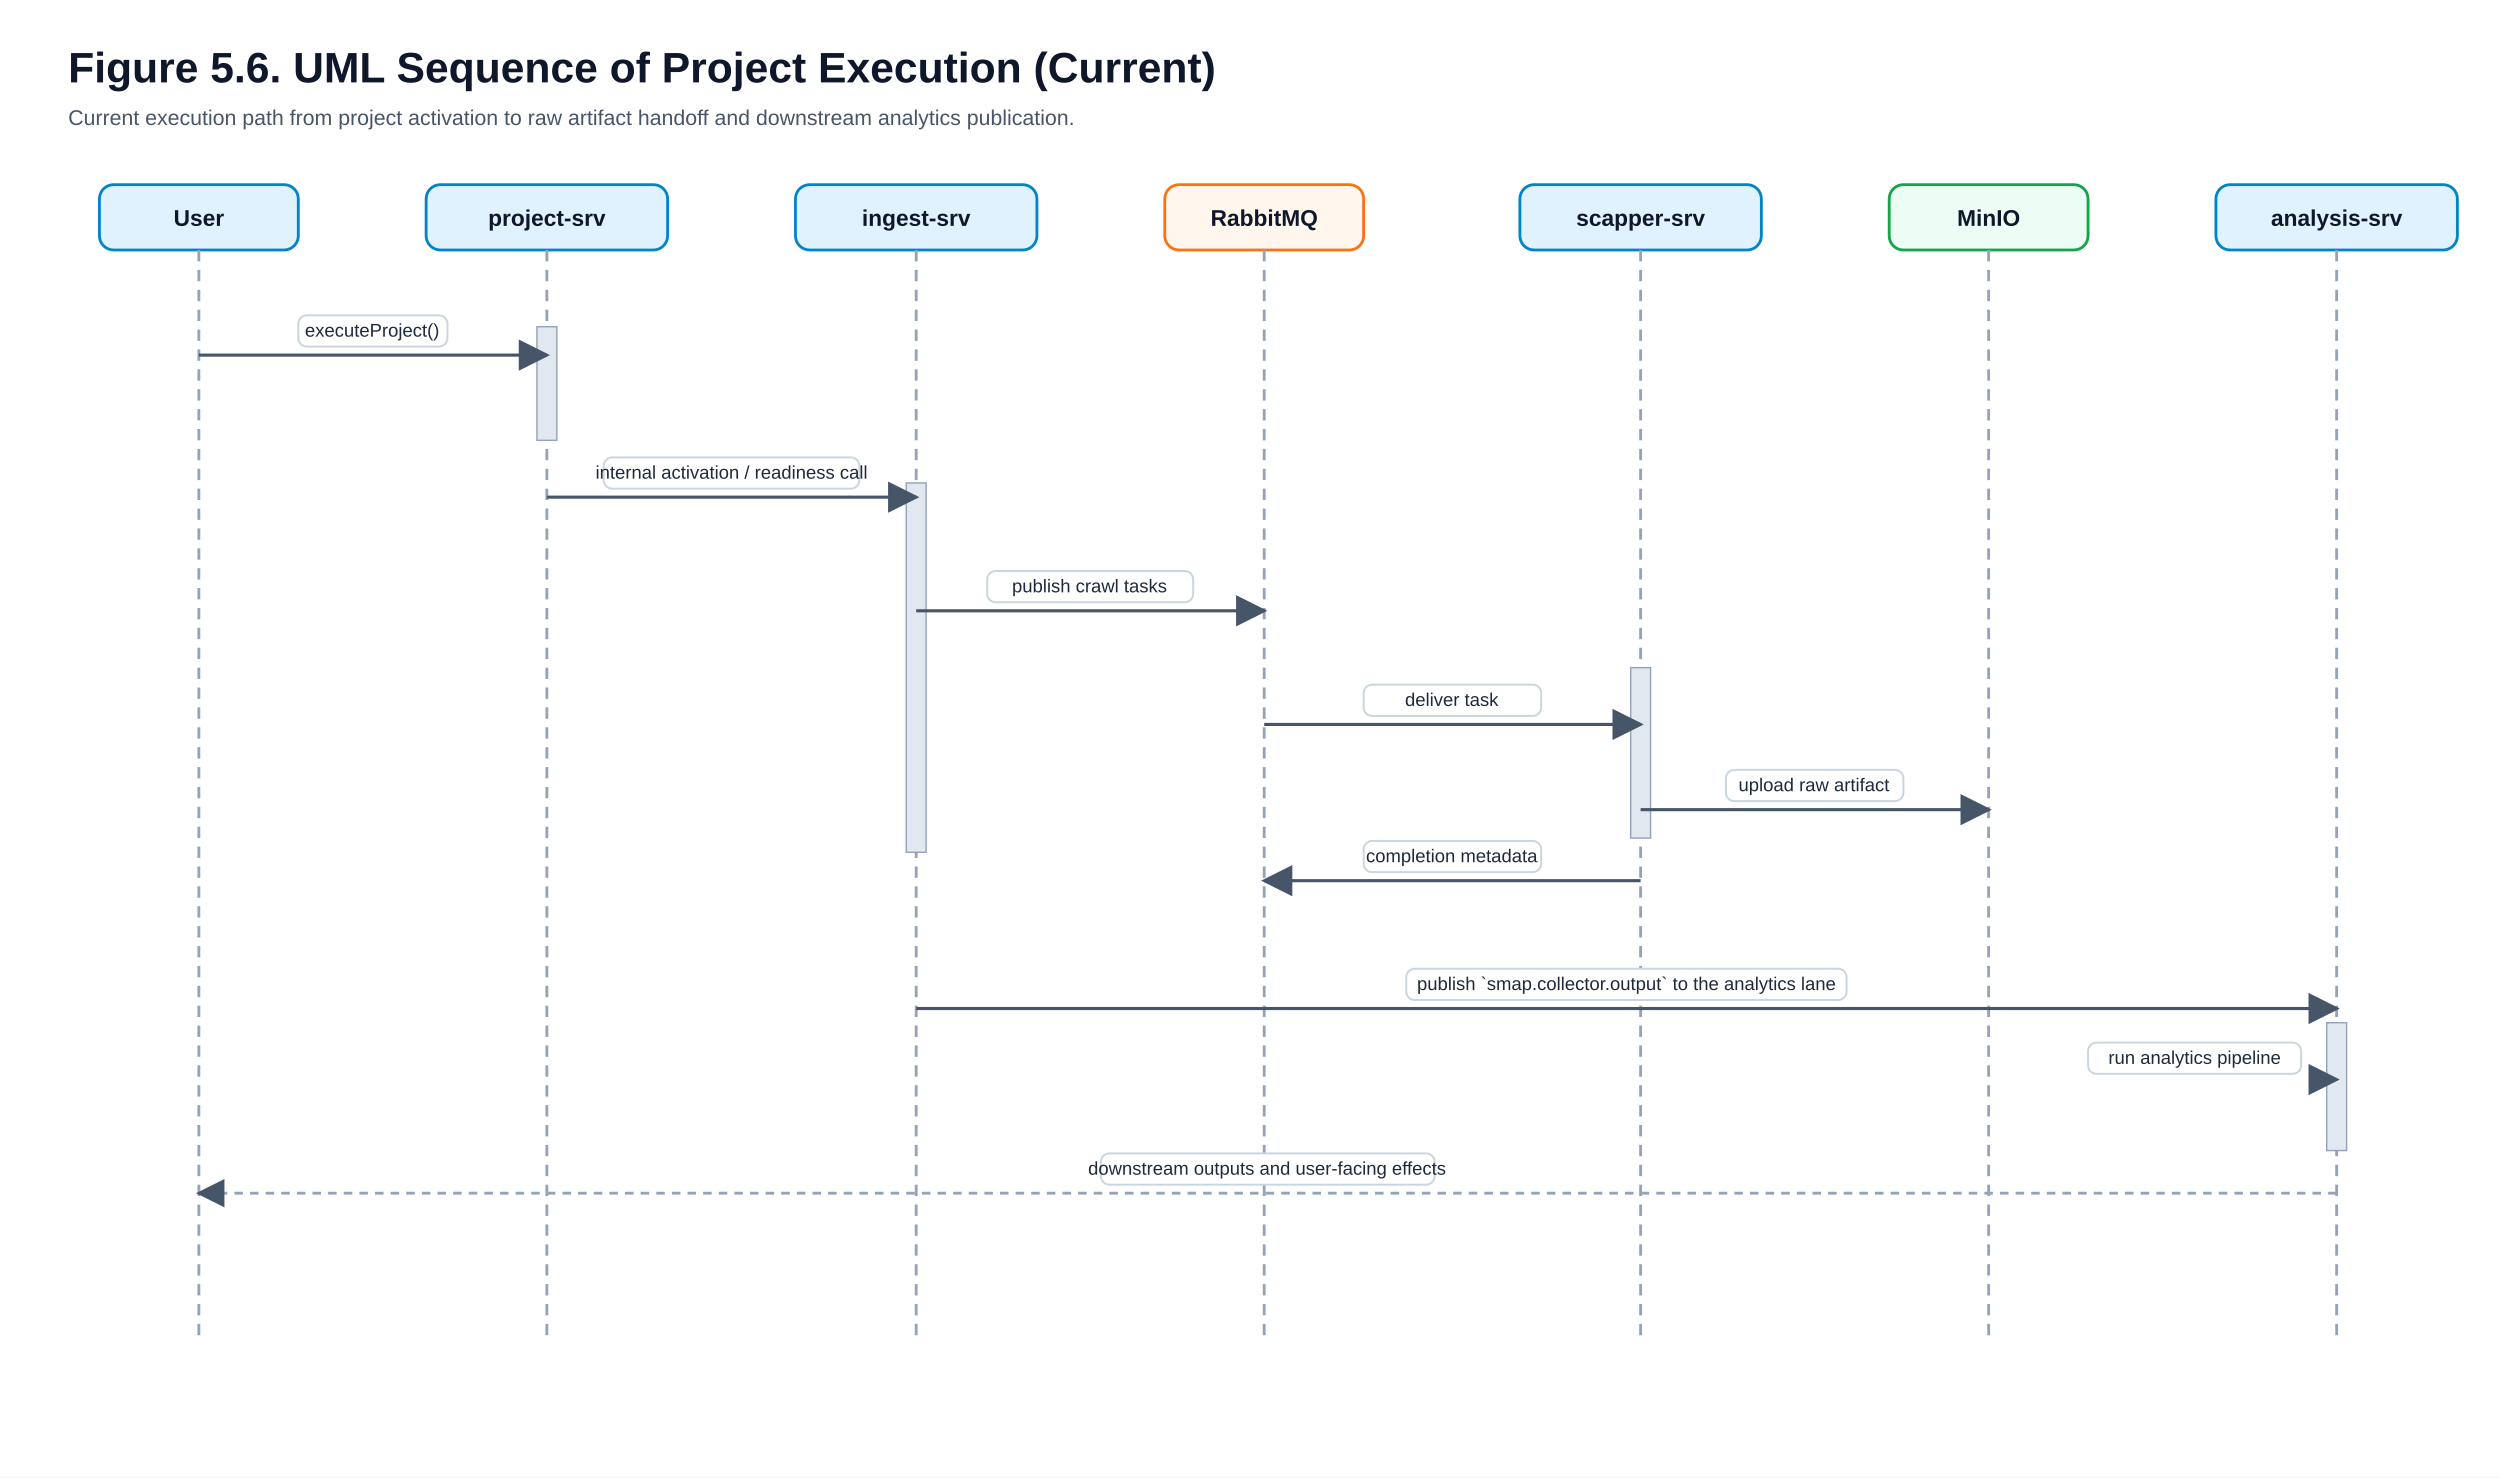
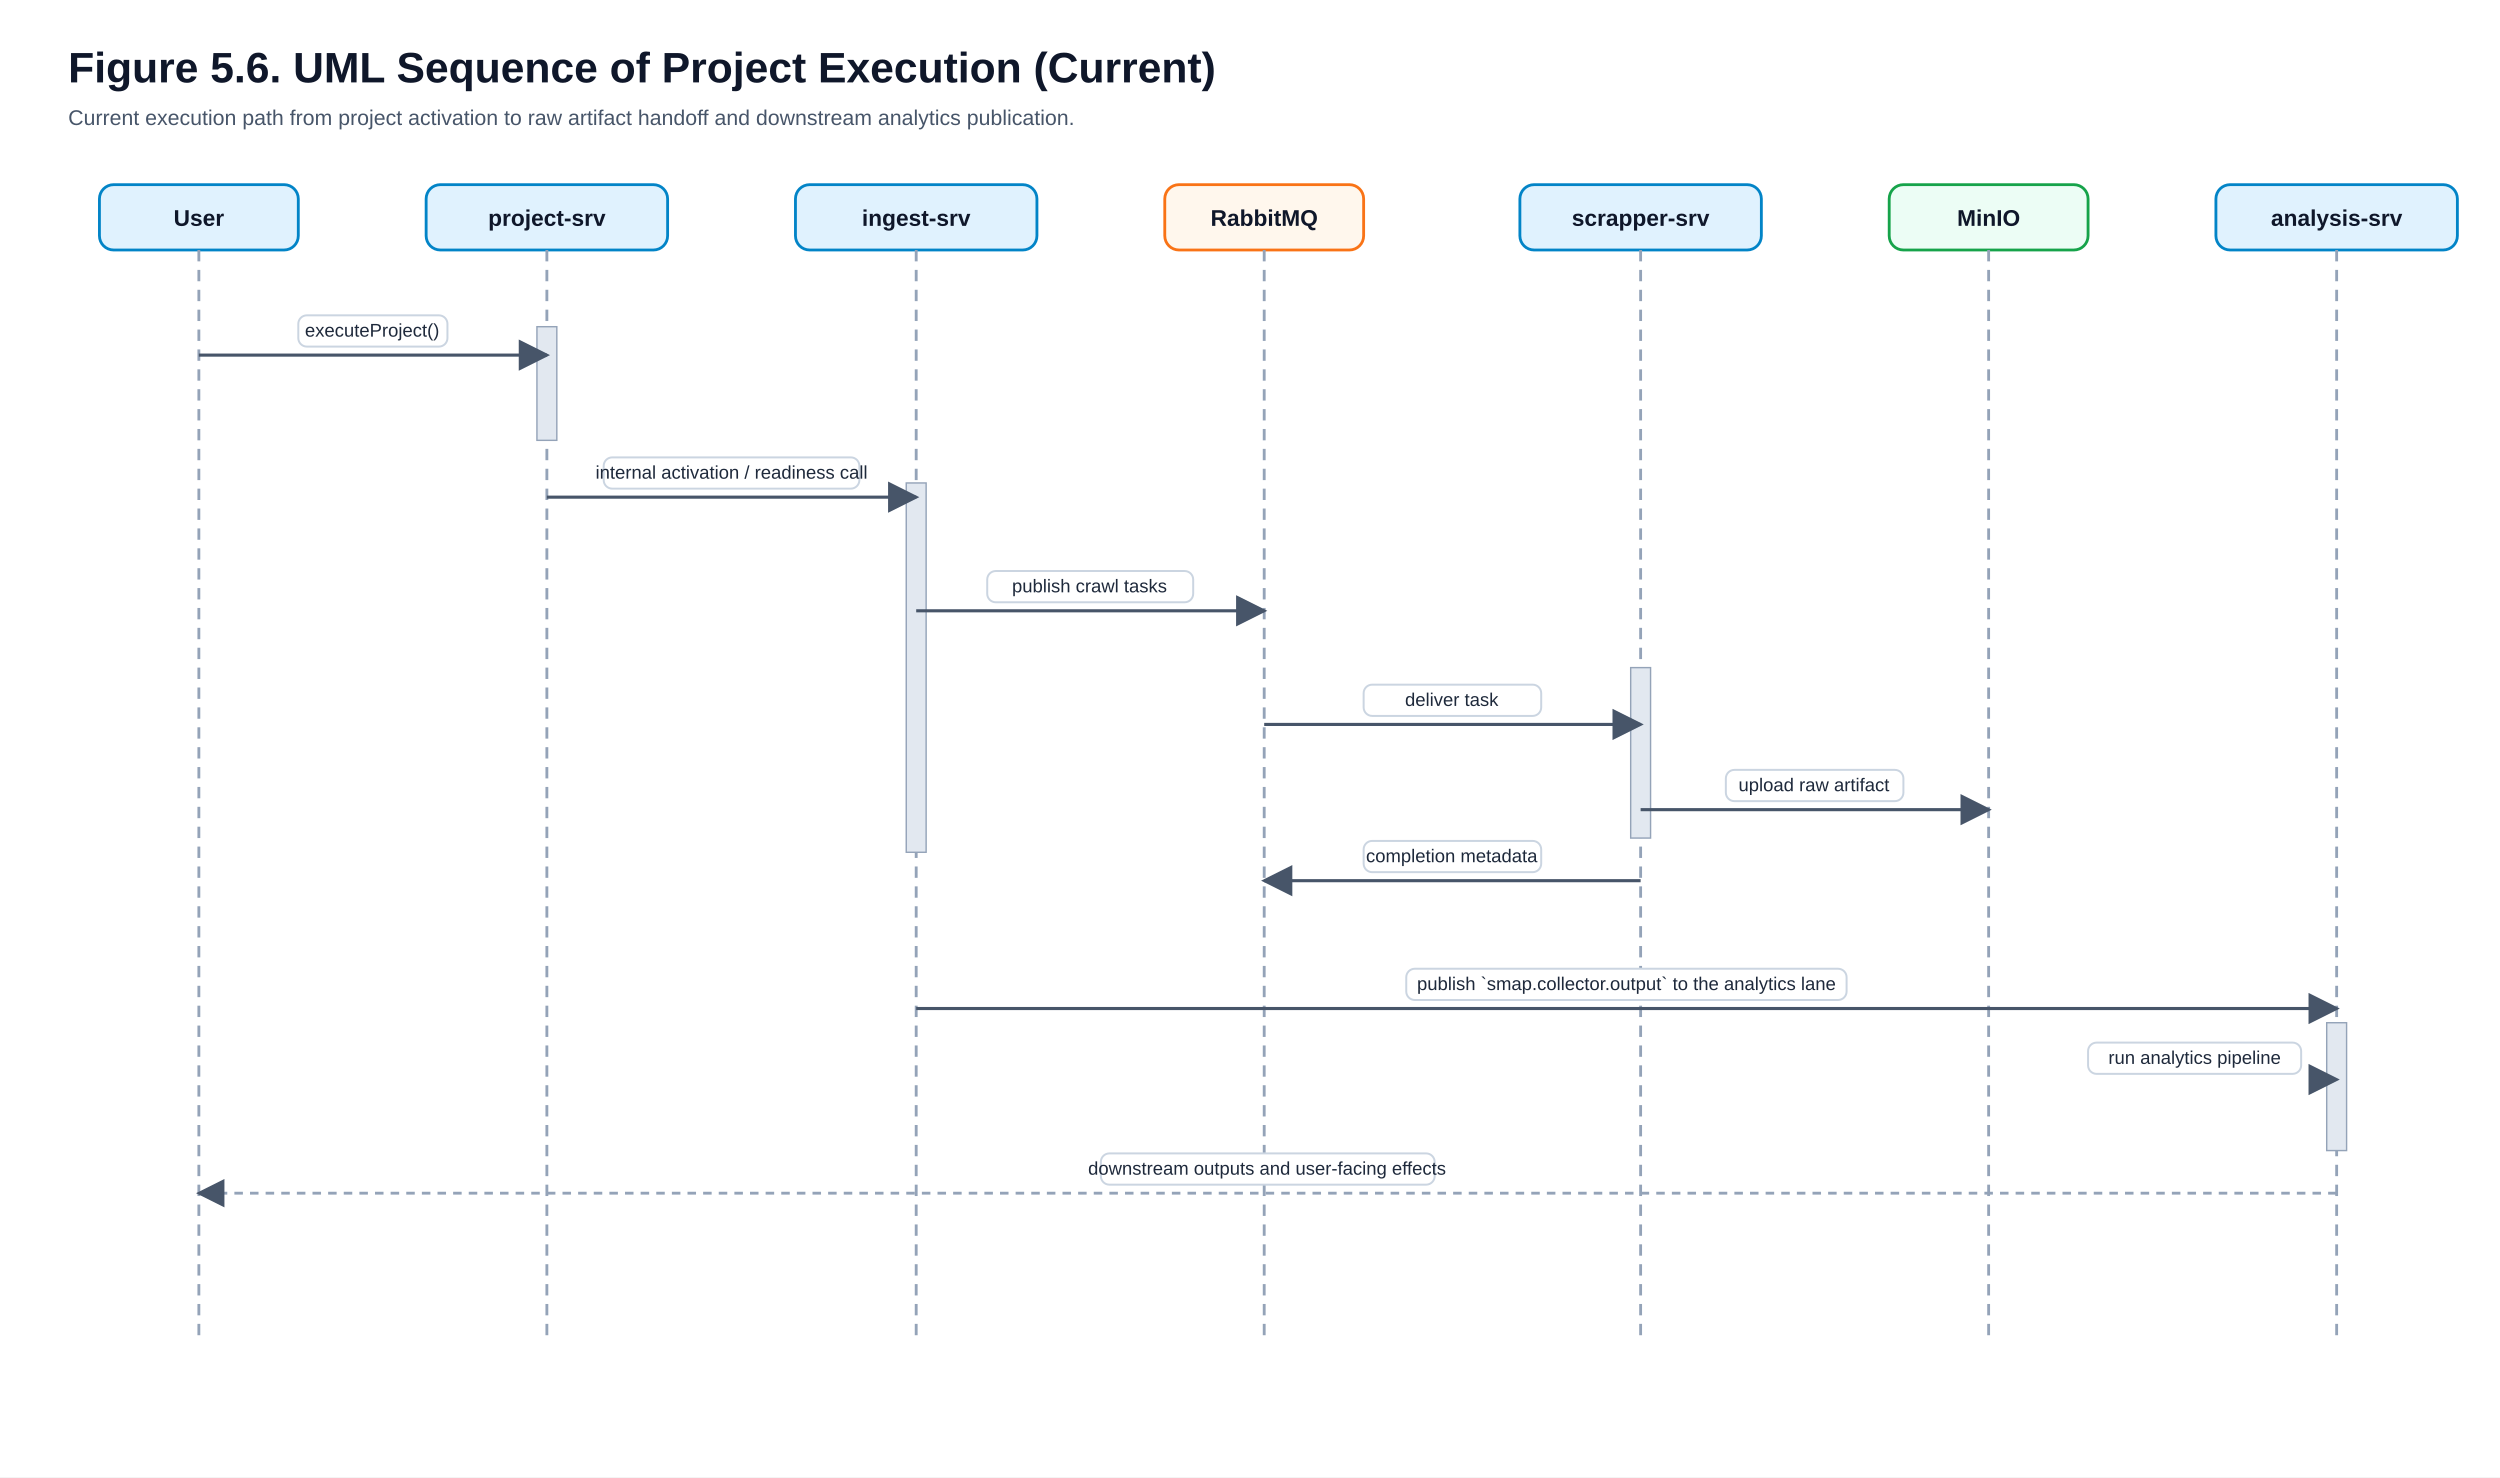
<svg xmlns="http://www.w3.org/2000/svg" width="1760" height="1040" viewBox="0 0 1760 1040">
  <defs>
    <style>
      .title { font-family: Arial, Helvetica, sans-serif; font-size: 30px; font-weight: 700; fill: #0f172a; }
      .subtitle { font-family: Arial, Helvetica, sans-serif; font-size: 15px; fill: #475569; }
      .head { font-family: Arial, Helvetica, sans-serif; font-size: 16px; font-weight: 700; fill: #0f172a; }
      .body { font-family: Arial, Helvetica, sans-serif; font-size: 13px; fill: #1e293b; }
      .life { stroke: #94a3b8; stroke-width: 2; stroke-dasharray: 8 6; }
      .msg { stroke: #475569; stroke-width: 2.2; fill: none; marker-end: url(#arrow); }
      .ret { stroke: #94a3b8; stroke-width: 2; fill: none; marker-end: url(#arrow); stroke-dasharray: 6 5; }
      .act { fill: #e2e8f0; stroke: #94a3b8; stroke-width: 1; }
      .box { fill: #ffffff; stroke: #cbd5e1; stroke-width: 1.4; }
    </style>
    <marker id="arrow" markerWidth="10" markerHeight="10" refX="9" refY="5" orient="auto">
      <path d="M0,0 L10,5 L0,10 z" fill="#475569" />
    </marker>
  </defs>
  <rect width="100%" height="100%" fill="#ffffff" />
  <text x="48" y="58" class="title">Figure 5.6. UML Sequence of Project Execution (Current)</text>
  <text x="48" y="88" class="subtitle">Current execution path from project activation to raw artifact handoff and downstream analytics publication.</text>
  <rect x="70" y="130" width="140" height="46" rx="10" fill="#e0f2fe" stroke="#0284c7" stroke-width="2" />
  <rect x="300" y="130" width="170" height="46" rx="10" fill="#e0f2fe" stroke="#0284c7" stroke-width="2" />
  <rect x="560" y="130" width="170" height="46" rx="10" fill="#e0f2fe" stroke="#0284c7" stroke-width="2" />
  <rect x="820" y="130" width="140" height="46" rx="10" fill="#fff7ed" stroke="#f97316" stroke-width="2" />
  <rect x="1070" y="130" width="170" height="46" rx="10" fill="#e0f2fe" stroke="#0284c7" stroke-width="2" />
  <rect x="1330" y="130" width="140" height="46" rx="10" fill="#ecfdf5" stroke="#16a34a" stroke-width="2" />
  <rect x="1560" y="130" width="170" height="46" rx="10" fill="#e0f2fe" stroke="#0284c7" stroke-width="2" />
  <text x="140" y="159" text-anchor="middle" class="head">User</text>
  <text x="385" y="159" text-anchor="middle" class="head">project-srv</text>
  <text x="645" y="159" text-anchor="middle" class="head">ingest-srv</text>
  <text x="890" y="159" text-anchor="middle" class="head">RabbitMQ</text>
-   <text x="1155" y="159" text-anchor="middle" class="head">scapper-srv</text>
+   <text x="1155" y="159" text-anchor="middle" class="head">scrapper-srv</text>
  <text x="1400" y="159" text-anchor="middle" class="head">MinIO</text>
  <text x="1645" y="159" text-anchor="middle" class="head">analysis-srv</text>
  <line x1="140" y1="176" x2="140" y2="940" class="life" />
  <line x1="385" y1="176" x2="385" y2="940" class="life" />
  <line x1="645" y1="176" x2="645" y2="940" class="life" />
  <line x1="890" y1="176" x2="890" y2="940" class="life" />
  <line x1="1155" y1="176" x2="1155" y2="940" class="life" />
  <line x1="1400" y1="176" x2="1400" y2="940" class="life" />
  <line x1="1645" y1="176" x2="1645" y2="940" class="life" />
  <rect x="378" y="230" width="14" height="80" class="act" />
  <rect x="638" y="340" width="14" height="260" class="act" />
  <rect x="1148" y="470" width="14" height="120" class="act" />
  <rect x="1638" y="720" width="14" height="90" class="act" />
  <path d="M140 250 L385 250" class="msg" />
  <rect x="210" y="222" width="105" height="22" rx="6" class="box" />
  <text x="262" y="237" text-anchor="middle" class="body">executeProject()</text>
  <path d="M385 350 L645 350" class="msg" />
  <rect x="425" y="322" width="180" height="22" rx="6" class="box" />
  <text x="515" y="337" text-anchor="middle" class="body">internal activation / readiness call</text>
  <path d="M645 430 L890 430" class="msg" />
  <rect x="695" y="402" width="145" height="22" rx="6" class="box" />
  <text x="767" y="417" text-anchor="middle" class="body">publish crawl tasks</text>
  <path d="M890 510 L1155 510" class="msg" />
  <rect x="960" y="482" width="125" height="22" rx="6" class="box" />
  <text x="1022" y="497" text-anchor="middle" class="body">deliver task</text>
  <path d="M1155 570 L1400 570" class="msg" />
  <rect x="1215" y="542" width="125" height="22" rx="6" class="box" />
  <text x="1277" y="557" text-anchor="middle" class="body">upload raw artifact</text>
  <path d="M1155 620 L890 620" class="msg" />
  <rect x="960" y="592" width="125" height="22" rx="6" class="box" />
  <text x="1022" y="607" text-anchor="middle" class="body">completion metadata</text>
  <path d="M645 710 L1645 710" class="msg" />
  <rect x="990" y="682" width="310" height="22" rx="6" class="box" />
  <text x="1145" y="697" text-anchor="middle" class="body">publish `smap.collector.output` to the analytics lane</text>
  <path d="M1645 760 L1645 760" class="msg" />
  <rect x="1470" y="734" width="150" height="22" rx="6" class="box" />
  <text x="1545" y="749" text-anchor="middle" class="body">run analytics pipeline</text>
  <path d="M1645 840 L140 840" class="ret" />
  <rect x="775" y="812" width="235" height="22" rx="6" class="box" />
  <text x="892" y="827" text-anchor="middle" class="body">downstream outputs and user-facing effects</text>
</svg>
